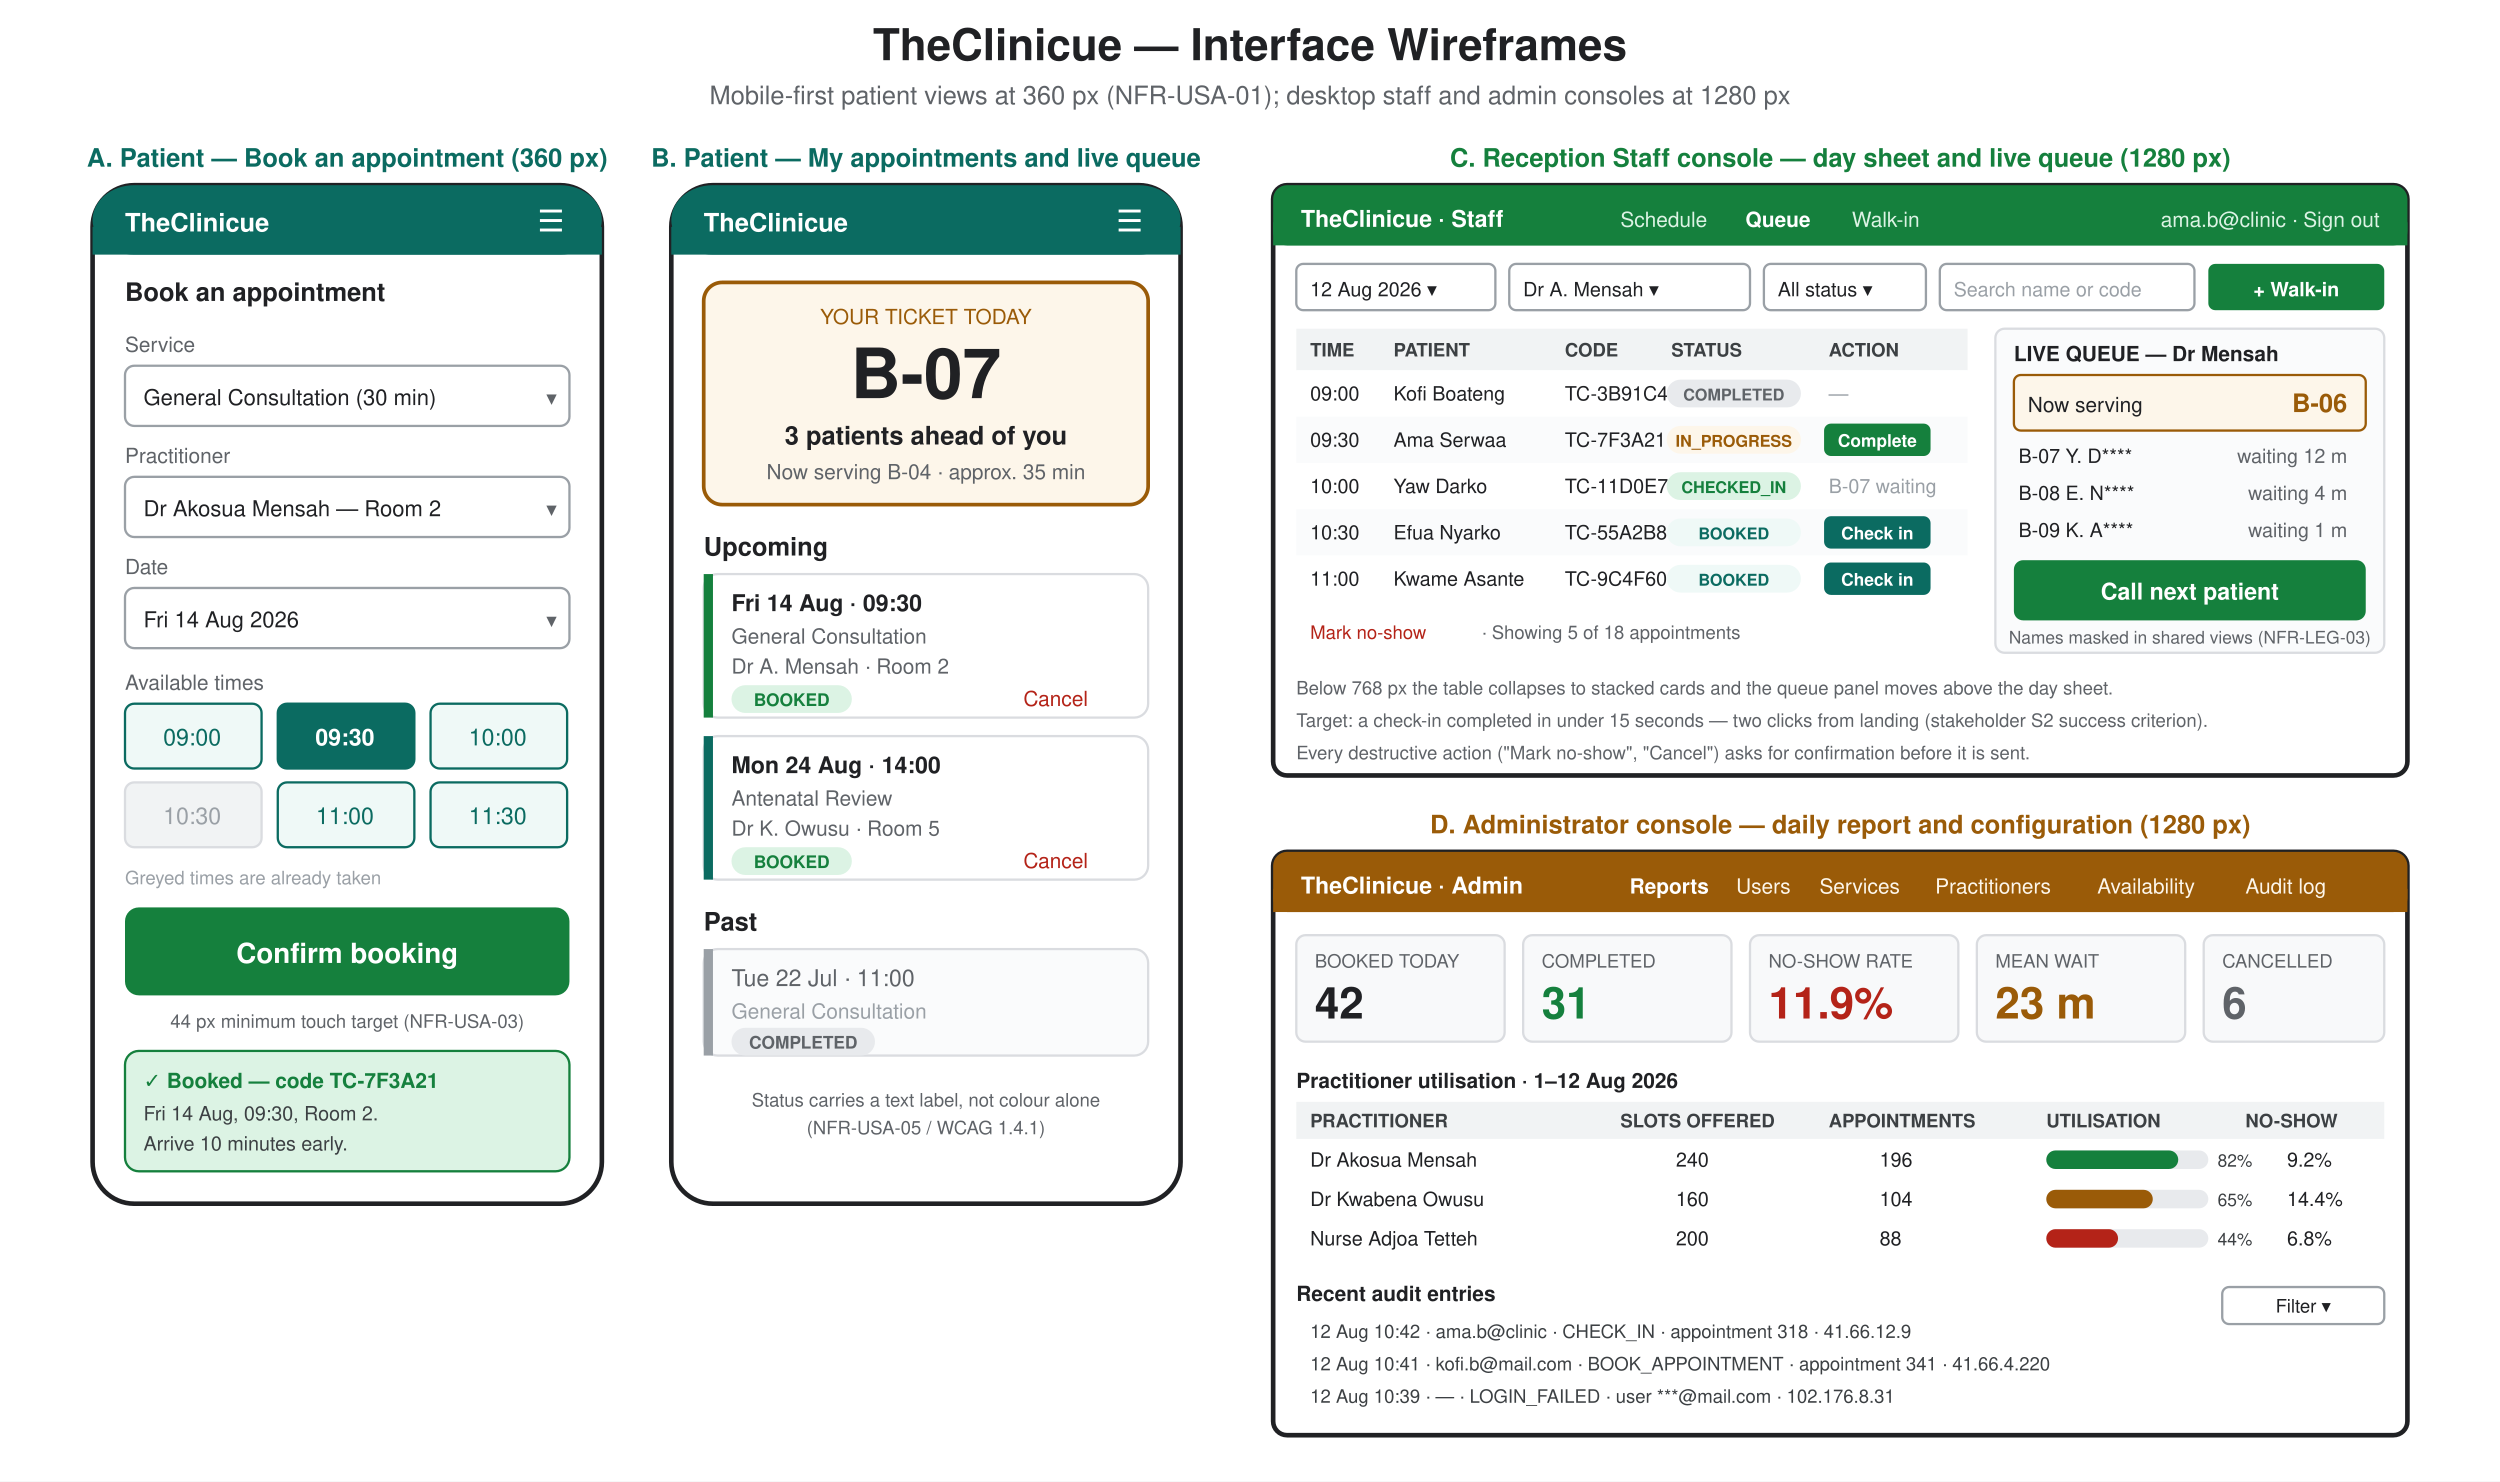
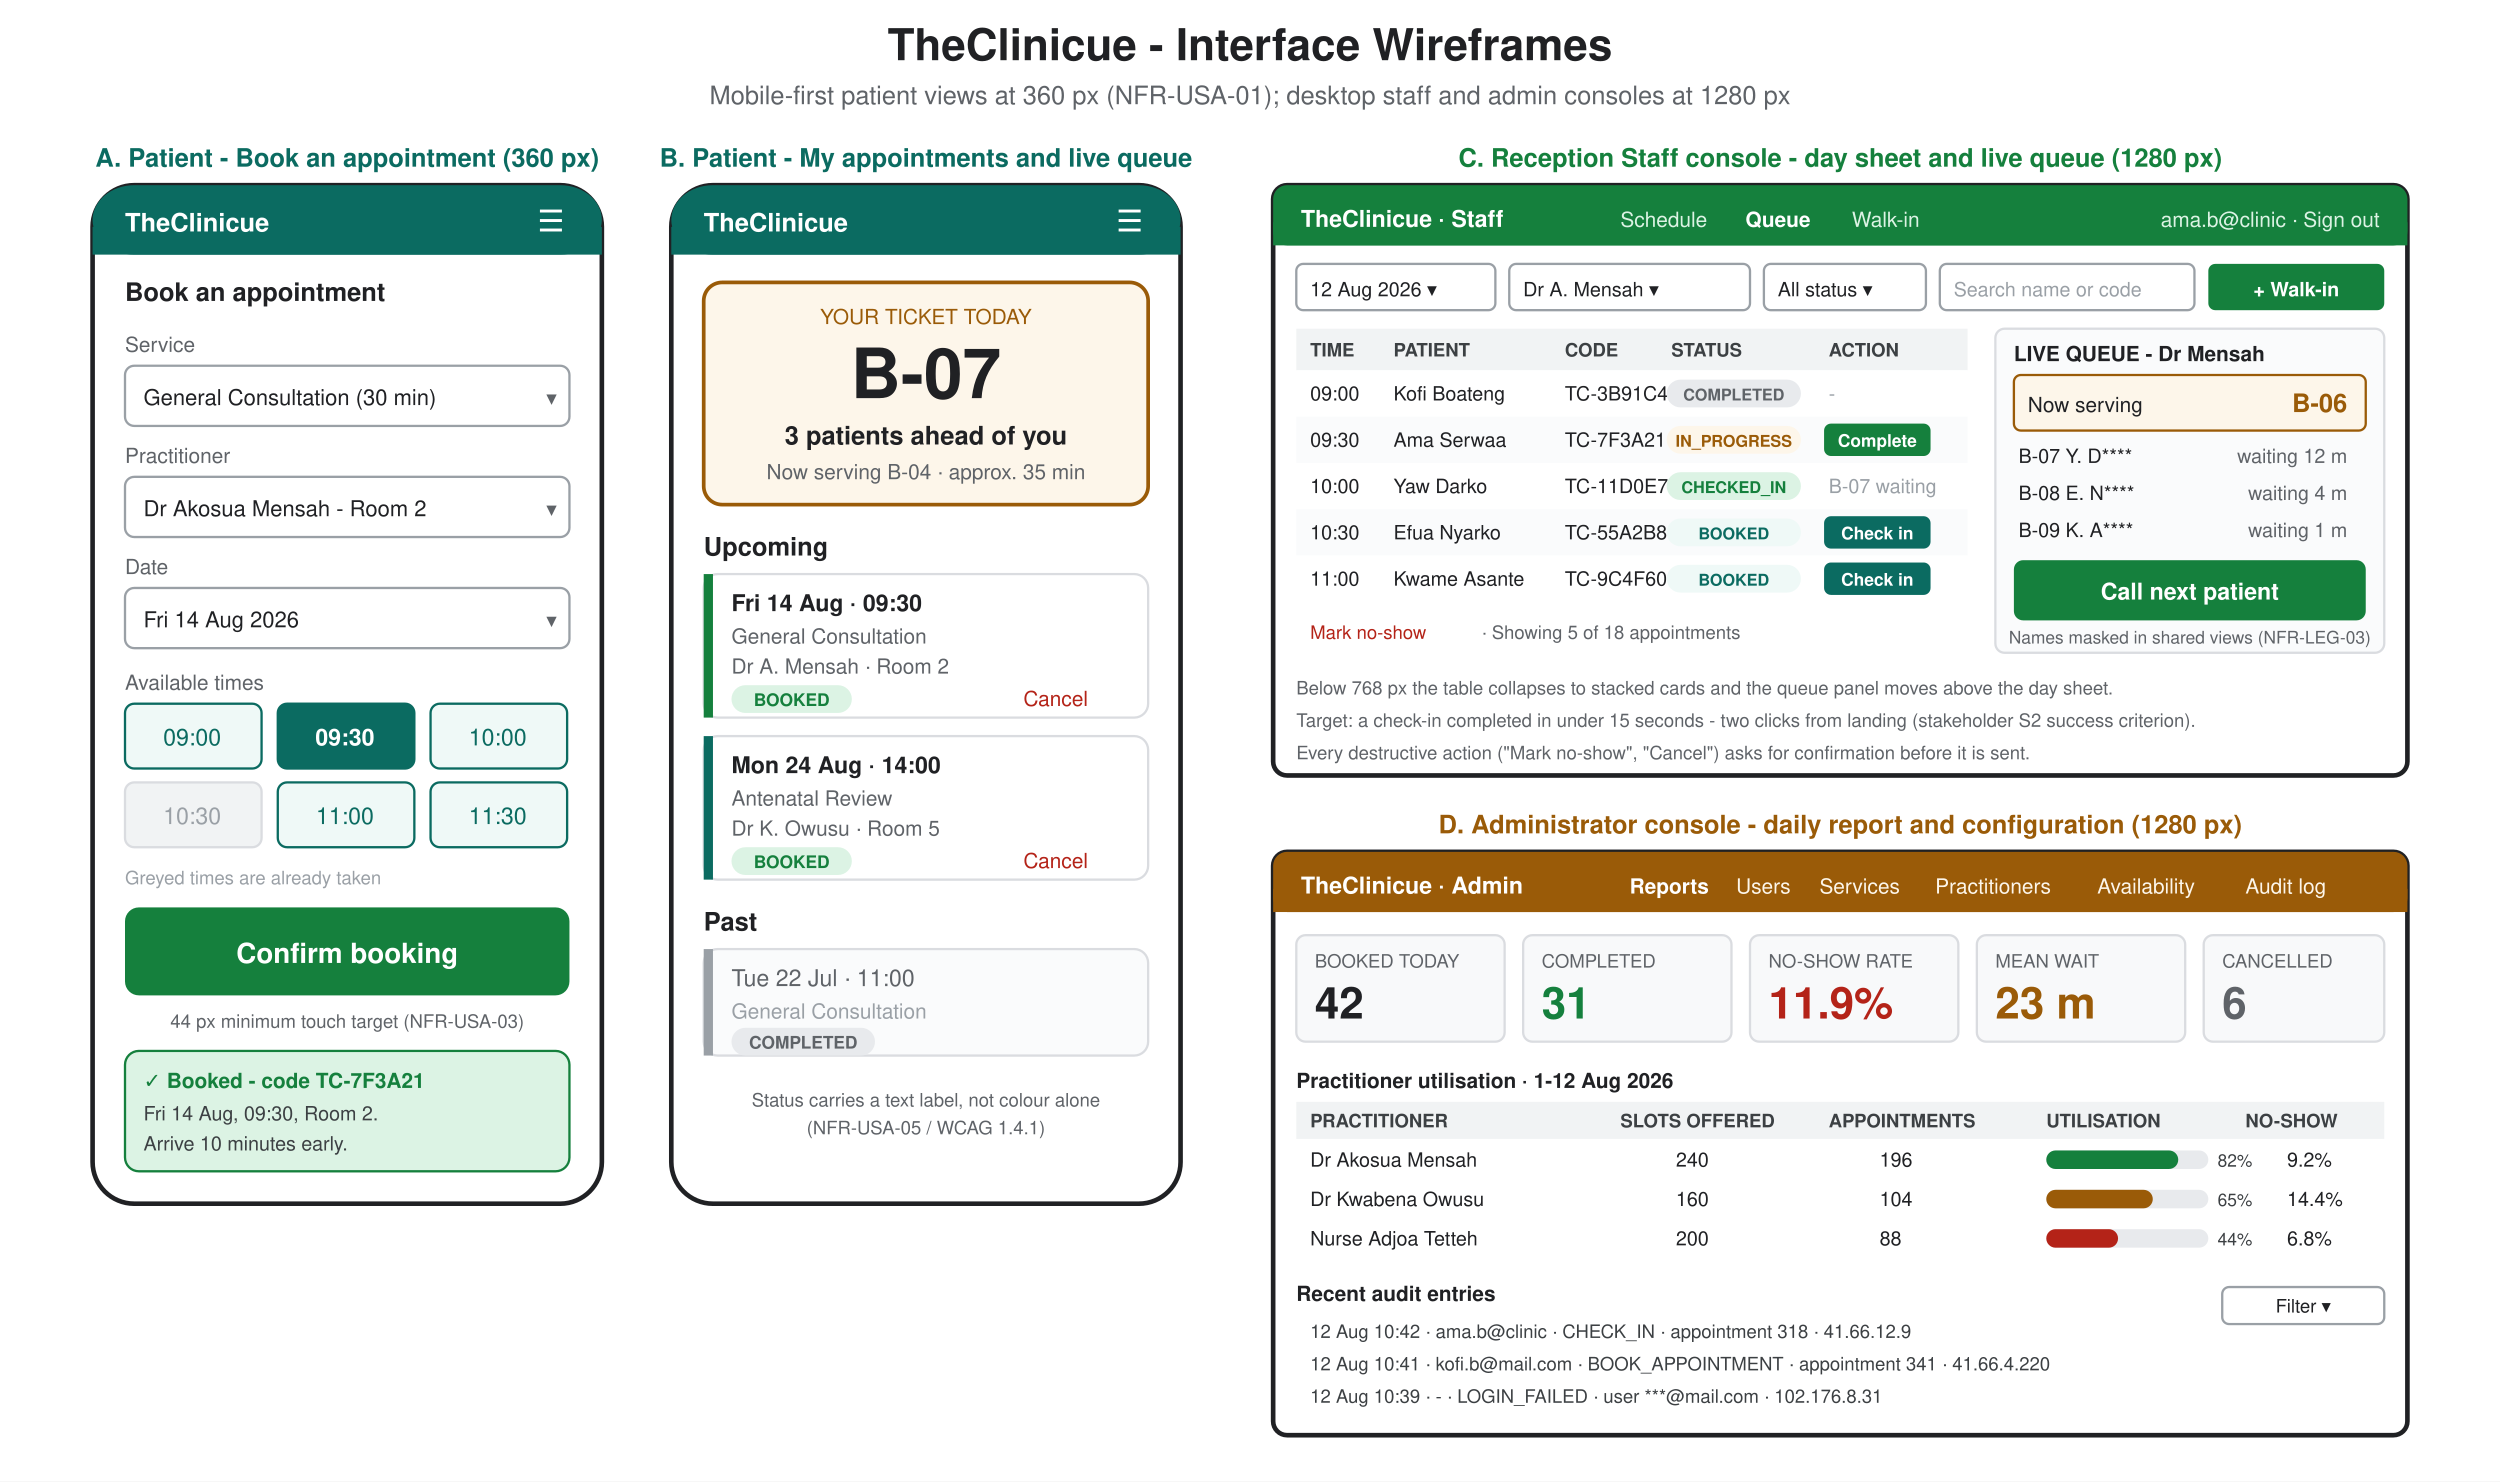
<svg xmlns="http://www.w3.org/2000/svg" viewBox="0 0 1080 640" width="1080" height="640" font-family="Helvetica, Arial, sans-serif">
  <rect width="1080" height="640" fill="#ffffff" />
-   <text x="540" y="26" text-anchor="middle" font-size="19" font-weight="bold" fill="#202124">TheClinicue — Interface Wireframes</text>
+   <text x="540" y="26" text-anchor="middle" font-size="19" font-weight="bold" fill="#202124">TheClinicue - Interface Wireframes</text>
  <text x="540" y="45" text-anchor="middle" font-size="11" fill="#5f6368">Mobile-first patient views at 360 px (NFR-USA-01); desktop staff and admin consoles at 1280 px</text>
-   <text x="150" y="72" text-anchor="middle" font-size="11" font-weight="bold" fill="#0B6B61">A. Patient — Book an appointment (360 px)</text>
+   <text x="150" y="72" text-anchor="middle" font-size="11" font-weight="bold" fill="#0B6B61">A. Patient - Book an appointment (360 px)</text>
  <rect x="40" y="80" width="220" height="440" rx="18" fill="#ffffff" stroke="#202124" stroke-width="2" />
  <rect x="40" y="80" width="220" height="30" rx="18" fill="#0B6B61" />
  <rect x="40" y="98" width="220" height="12" fill="#0B6B61" />
  <text x="54" y="100" font-size="11" font-weight="bold" fill="#ffffff">TheClinicue</text>
  <text x="238" y="100" text-anchor="middle" font-size="13" fill="#ffffff">☰</text>
  <text x="54" y="130" font-size="11" font-weight="bold" fill="#202124">Book an appointment</text>
  <text x="54" y="152" font-size="9" fill="#5f6368">Service</text>
  <rect x="54" y="158" width="192" height="26" rx="4" fill="#ffffff" stroke="#9AA0A6" />
  <text x="62" y="175" font-size="9.5" fill="#202124">General Consultation (30 min)</text>
  <text x="236" y="175" font-size="9" fill="#5f6368">▾</text>
  <text x="54" y="200" font-size="9" fill="#5f6368">Practitioner</text>
  <rect x="54" y="206" width="192" height="26" rx="4" fill="#ffffff" stroke="#9AA0A6" />
-   <text x="62" y="223" font-size="9.5" fill="#202124">Dr Akosua Mensah — Room 2</text>
+   <text x="62" y="223" font-size="9.5" fill="#202124">Dr Akosua Mensah - Room 2</text>
  <text x="236" y="223" font-size="9" fill="#5f6368">▾</text>
  <text x="54" y="248" font-size="9" fill="#5f6368">Date</text>
  <rect x="54" y="254" width="192" height="26" rx="4" fill="#ffffff" stroke="#9AA0A6" />
  <text x="62" y="271" font-size="9.5" fill="#202124">Fri 14 Aug 2026</text>
  <text x="236" y="271" font-size="9" fill="#5f6368">▾</text>
  <text x="54" y="298" font-size="9" fill="#5f6368">Available times</text>
  <g>
    <rect x="54" y="304" width="59" height="28" rx="4" fill="#EFF9F7" stroke="#0B6B61" />
    <text x="83" y="322" text-anchor="middle" font-size="10" fill="#0B6B61">09:00</text>
    <rect x="120" y="304" width="59" height="28" rx="4" fill="#0B6B61" stroke="#0B6B61" />
    <text x="149" y="322" text-anchor="middle" font-size="10" font-weight="bold" fill="#ffffff">09:30</text>
    <rect x="186" y="304" width="59" height="28" rx="4" fill="#EFF9F7" stroke="#0B6B61" />
    <text x="215" y="322" text-anchor="middle" font-size="10" fill="#0B6B61">10:00</text>
    <rect x="54" y="338" width="59" height="28" rx="4" fill="#F1F3F4" stroke="#DADCE0" />
    <text x="83" y="356" text-anchor="middle" font-size="10" fill="#9AA0A6">10:30</text>
    <rect x="120" y="338" width="59" height="28" rx="4" fill="#EFF9F7" stroke="#0B6B61" />
    <text x="149" y="356" text-anchor="middle" font-size="10" fill="#0B6B61">11:00</text>
    <rect x="186" y="338" width="59" height="28" rx="4" fill="#EFF9F7" stroke="#0B6B61" />
    <text x="215" y="356" text-anchor="middle" font-size="10" fill="#0B6B61">11:30</text>
  </g>
  <text x="54" y="382" font-size="8" fill="#9AA0A6">Greyed times are already taken</text>
  <rect x="54" y="392" width="192" height="38" rx="6" fill="#15803D" />
  <text x="150" y="416" text-anchor="middle" font-size="12" font-weight="bold" fill="#ffffff">Confirm booking</text>
  <text x="150" y="444" text-anchor="middle" font-size="8" fill="#5f6368">44 px minimum touch target (NFR-USA-03)</text>
  <rect x="54" y="454" width="192" height="52" rx="6" fill="#DCF3E4" stroke="#15803D" />
-   <text x="62" y="470" font-size="9" font-weight="bold" fill="#15803D">✓ Booked — code TC-7F3A21</text>
+   <text x="62" y="470" font-size="9" font-weight="bold" fill="#15803D">✓ Booked - code TC-7F3A21</text>
  <text x="62" y="484" font-size="8.5" fill="#3C4043">Fri 14 Aug, 09:30, Room 2.</text>
  <text x="62" y="497" font-size="8.5" fill="#3C4043">Arrive 10 minutes early.</text>
-   <text x="400" y="72" text-anchor="middle" font-size="11" font-weight="bold" fill="#0B6B61">B. Patient — My appointments and live queue</text>
+   <text x="400" y="72" text-anchor="middle" font-size="11" font-weight="bold" fill="#0B6B61">B. Patient - My appointments and live queue</text>
  <rect x="290" y="80" width="220" height="440" rx="18" fill="#ffffff" stroke="#202124" stroke-width="2" />
  <rect x="290" y="80" width="220" height="30" rx="18" fill="#0B6B61" />
  <rect x="290" y="98" width="220" height="12" fill="#0B6B61" />
  <text x="304" y="100" font-size="11" font-weight="bold" fill="#ffffff">TheClinicue</text>
  <text x="488" y="100" text-anchor="middle" font-size="13" fill="#ffffff">☰</text>
  <rect x="304" y="122" width="192" height="96" rx="8" fill="#FDF6EA" stroke="#9A5B08" stroke-width="1.6" />
  <text x="400" y="140" text-anchor="middle" font-size="9" fill="#9A5B08">YOUR TICKET TODAY</text>
  <text x="400" y="172" text-anchor="middle" font-size="30" font-weight="bold" fill="#202124">B-07</text>
  <text x="400" y="192" text-anchor="middle" font-size="11" font-weight="bold" fill="#202124">3 patients ahead of you</text>
  <text x="400" y="207" text-anchor="middle" font-size="9" fill="#5f6368">Now serving B-04 · approx. 35 min</text>
  <text x="304" y="240" font-size="11" font-weight="bold" fill="#202124">Upcoming</text>
  <rect x="304" y="248" width="192" height="62" rx="6" fill="#ffffff" stroke="#DADCE0" />
  <rect x="304" y="248" width="4" height="62" fill="#15803D" />
  <text x="316" y="264" font-size="10" font-weight="bold" fill="#202124">Fri 14 Aug · 09:30</text>
  <text x="316" y="278" font-size="9" fill="#5f6368">General Consultation</text>
  <text x="316" y="291" font-size="9" fill="#5f6368">Dr A. Mensah · Room 2</text>
  <rect x="316" y="296" width="52" height="12" rx="6" fill="#DCF3E4" />
  <text x="342" y="305" text-anchor="middle" font-size="7.5" font-weight="bold" fill="#15803D">BOOKED</text>
  <text x="470" y="305" text-anchor="end" font-size="9" fill="#B42318">Cancel</text>
  <rect x="304" y="318" width="192" height="62" rx="6" fill="#ffffff" stroke="#DADCE0" />
  <rect x="304" y="318" width="4" height="62" fill="#0B6B61" />
  <text x="316" y="334" font-size="10" font-weight="bold" fill="#202124">Mon 24 Aug · 14:00</text>
  <text x="316" y="348" font-size="9" fill="#5f6368">Antenatal Review</text>
  <text x="316" y="361" font-size="9" fill="#5f6368">Dr K. Owusu · Room 5</text>
  <rect x="316" y="366" width="52" height="12" rx="6" fill="#DCF3E4" />
  <text x="342" y="375" text-anchor="middle" font-size="7.5" font-weight="bold" fill="#15803D">BOOKED</text>
  <text x="470" y="375" text-anchor="end" font-size="9" fill="#B42318">Cancel</text>
  <text x="304" y="402" font-size="11" font-weight="bold" fill="#202124">Past</text>
  <rect x="304" y="410" width="192" height="46" rx="6" fill="#FAFBFC" stroke="#DADCE0" />
  <rect x="304" y="410" width="4" height="46" fill="#9AA0A6" />
  <text x="316" y="426" font-size="10" fill="#5f6368">Tue 22 Jul · 11:00</text>
  <text x="316" y="440" font-size="9" fill="#9AA0A6">General Consultation</text>
  <rect x="316" y="444" width="62" height="12" rx="6" fill="#E8EAED" />
  <text x="347" y="453" text-anchor="middle" font-size="7.5" font-weight="bold" fill="#5f6368">COMPLETED</text>
  <text x="400" y="478" text-anchor="middle" font-size="8" fill="#5f6368">Status carries a text label, not colour alone</text>
  <text x="400" y="490" text-anchor="middle" font-size="8" fill="#5f6368">(NFR-USA-05 / WCAG 1.4.1)</text>
-   <text x="795" y="72" text-anchor="middle" font-size="11" font-weight="bold" fill="#15803D">C. Reception Staff console — day sheet and live queue (1280 px)</text>
+   <text x="795" y="72" text-anchor="middle" font-size="11" font-weight="bold" fill="#15803D">C. Reception Staff console - day sheet and live queue (1280 px)</text>
  <rect x="550" y="80" width="490" height="255" rx="6" fill="#ffffff" stroke="#202124" stroke-width="2" />
  <rect x="550" y="80" width="490" height="26" rx="6" fill="#15803D" />
  <rect x="550" y="96" width="490" height="10" fill="#15803D" />
  <text x="562" y="98" font-size="10" font-weight="bold" fill="#ffffff">TheClinicue · Staff</text>
  <text x="700" y="98" font-size="9" fill="#DCF3E4">Schedule</text>
  <text x="754" y="98" font-size="9" fill="#ffffff" font-weight="bold">Queue</text>
  <text x="800" y="98" font-size="9" fill="#DCF3E4">Walk-in</text>
  <text x="1028" y="98" text-anchor="end" font-size="9" fill="#DCF3E4">ama.b@clinic · Sign out</text>
  <rect x="560" y="114" width="86" height="20" rx="3" fill="#ffffff" stroke="#9AA0A6" />
  <text x="566" y="128" font-size="8.5" fill="#202124">12 Aug 2026 ▾</text>
  <rect x="652" y="114" width="104" height="20" rx="3" fill="#ffffff" stroke="#9AA0A6" />
  <text x="658" y="128" font-size="8.5" fill="#202124">Dr A. Mensah ▾</text>
  <rect x="762" y="114" width="70" height="20" rx="3" fill="#ffffff" stroke="#9AA0A6" />
  <text x="768" y="128" font-size="8.5" fill="#202124">All status ▾</text>
  <rect x="838" y="114" width="110" height="20" rx="3" fill="#ffffff" stroke="#9AA0A6" />
  <text x="844" y="128" font-size="8.5" fill="#9AA0A6">Search name or code</text>
  <rect x="954" y="114" width="76" height="20" rx="3" fill="#15803D" />
  <text x="992" y="128" text-anchor="middle" font-size="8.5" font-weight="bold" fill="#ffffff">+ Walk-in</text>
  <rect x="560" y="142" width="290" height="18" fill="#F1F3F4" />
  <g font-size="8" font-weight="bold" fill="#3C4043">
    <text x="566" y="154">TIME</text>
    <text x="602" y="154">PATIENT</text>
    <text x="676" y="154">CODE</text>
    <text x="722" y="154">STATUS</text>
    <text x="790" y="154">ACTION</text>
  </g>
  <g font-size="8.5" fill="#202124">
    <rect x="560" y="160" width="290" height="20" fill="#ffffff" />
    <text x="566" y="173">09:00</text>
    <text x="602" y="173">Kofi Boateng</text>
    <text x="676" y="173">TC-3B91C4</text>
    <rect x="720" y="164" width="58" height="12" rx="6" fill="#E8EAED" />
    <text x="749" y="173" text-anchor="middle" font-size="7" font-weight="bold" fill="#5f6368">COMPLETED</text>
-     <text x="790" y="173" fill="#9AA0A6">—</text>
+     <text x="790" y="173" fill="#9AA0A6">-</text>
    <rect x="560" y="180" width="290" height="20" fill="#FAFBFC" />
    <text x="566" y="193">09:30</text>
    <text x="602" y="193">Ama Serwaa</text>
    <text x="676" y="193">TC-7F3A21</text>
    <rect x="720" y="184" width="58" height="12" rx="6" fill="#FDF6EA" />
    <text x="749" y="193" text-anchor="middle" font-size="7" font-weight="bold" fill="#9A5B08">IN_PROGRESS</text>
    <rect x="788" y="183" width="46" height="14" rx="3" fill="#15803D" />
    <text x="811" y="193" text-anchor="middle" font-size="7.5" font-weight="bold" fill="#ffffff">Complete</text>
    <rect x="560" y="200" width="290" height="20" fill="#ffffff" />
    <text x="566" y="213">10:00</text>
    <text x="602" y="213">Yaw Darko</text>
    <text x="676" y="213">TC-11D0E7</text>
    <rect x="720" y="204" width="58" height="12" rx="6" fill="#DCF3E4" />
    <text x="749" y="213" text-anchor="middle" font-size="7" font-weight="bold" fill="#15803D">CHECKED_IN</text>
    <text x="790" y="213" fill="#9AA0A6">B-07 waiting</text>
    <rect x="560" y="220" width="290" height="20" fill="#FAFBFC" />
    <text x="566" y="233">10:30</text>
    <text x="602" y="233">Efua Nyarko</text>
    <text x="676" y="233">TC-55A2B8</text>
    <rect x="720" y="224" width="58" height="12" rx="6" fill="#EFF9F7" />
    <text x="749" y="233" text-anchor="middle" font-size="7" font-weight="bold" fill="#0B6B61">BOOKED</text>
    <rect x="788" y="223" width="46" height="14" rx="3" fill="#0B6B61" />
    <text x="811" y="233" text-anchor="middle" font-size="7.5" font-weight="bold" fill="#ffffff">Check in</text>
    <rect x="560" y="240" width="290" height="20" fill="#ffffff" />
    <text x="566" y="253">11:00</text>
    <text x="602" y="253">Kwame Asante</text>
    <text x="676" y="253">TC-9C4F60</text>
    <rect x="720" y="244" width="58" height="12" rx="6" fill="#EFF9F7" />
    <text x="749" y="253" text-anchor="middle" font-size="7" font-weight="bold" fill="#0B6B61">BOOKED</text>
    <rect x="788" y="243" width="46" height="14" rx="3" fill="#0B6B61" />
    <text x="811" y="253" text-anchor="middle" font-size="7.5" font-weight="bold" fill="#ffffff">Check in</text>
  </g>
  <text x="566" y="276" font-size="8" fill="#B42318">Mark no-show</text>
  <text x="640" y="276" font-size="8" fill="#5f6368">·  Showing 5 of 18 appointments</text>
  <rect x="862" y="142" width="168" height="140" rx="4" fill="#FAFBFC" stroke="#DADCE0" />
-   <text x="870" y="156" font-size="9" font-weight="bold" fill="#202124">LIVE QUEUE — Dr Mensah</text>
+   <text x="870" y="156" font-size="9" font-weight="bold" fill="#202124">LIVE QUEUE - Dr Mensah</text>
  <rect x="870" y="162" width="152" height="24" rx="3" fill="#FDF6EA" stroke="#9A5B08" />
  <text x="876" y="178" font-size="9" fill="#202124">Now serving</text>
  <text x="1014" y="178" text-anchor="end" font-size="11" font-weight="bold" fill="#9A5B08">B-06</text>
  <g font-size="8.5" fill="#202124">
    <text x="872" y="200">B-07  Y. D****</text>
    <text x="1014" y="200" text-anchor="end" fill="#5f6368">waiting 12 m</text>
    <text x="872" y="216">B-08  E. N****</text>
    <text x="1014" y="216" text-anchor="end" fill="#5f6368">waiting 4 m</text>
    <text x="872" y="232">B-09  K. A****</text>
    <text x="1014" y="232" text-anchor="end" fill="#5f6368">waiting 1 m</text>
  </g>
  <rect x="870" y="242" width="152" height="26" rx="4" fill="#15803D" />
  <text x="946" y="259" text-anchor="middle" font-size="10" font-weight="bold" fill="#ffffff">Call next patient</text>
  <text x="946" y="278" text-anchor="middle" font-size="7.5" fill="#5f6368">Names masked in shared views (NFR-LEG-03)</text>
  <text x="560" y="300" font-size="8" fill="#5f6368">Below 768 px the table collapses to stacked cards and the queue panel moves above the day sheet.</text>
-   <text x="560" y="314" font-size="8" fill="#5f6368">Target: a check-in completed in under 15 seconds — two clicks from landing (stakeholder S2 success criterion).</text>
+   <text x="560" y="314" font-size="8" fill="#5f6368">Target: a check-in completed in under 15 seconds - two clicks from landing (stakeholder S2 success criterion).</text>
  <text x="560" y="328" font-size="8" fill="#5f6368">Every destructive action ("Mark no-show", "Cancel") asks for confirmation before it is sent.</text>
-   <text x="795" y="360" text-anchor="middle" font-size="11" font-weight="bold" fill="#9A5B08">D. Administrator console — daily report and configuration (1280 px)</text>
+   <text x="795" y="360" text-anchor="middle" font-size="11" font-weight="bold" fill="#9A5B08">D. Administrator console - daily report and configuration (1280 px)</text>
  <rect x="550" y="368" width="490" height="252" rx="6" fill="#ffffff" stroke="#202124" stroke-width="2" />
  <rect x="550" y="368" width="490" height="26" rx="6" fill="#9A5B08" />
  <rect x="550" y="384" width="490" height="10" fill="#9A5B08" />
  <text x="562" y="386" font-size="10" font-weight="bold" fill="#ffffff">TheClinicue · Admin</text>
  <text x="704" y="386" font-size="9" fill="#ffffff" font-weight="bold">Reports</text>
  <text x="750" y="386" font-size="9" fill="#FDF6EA">Users</text>
  <text x="786" y="386" font-size="9" fill="#FDF6EA">Services</text>
  <text x="836" y="386" font-size="9" fill="#FDF6EA">Practitioners</text>
  <text x="906" y="386" font-size="9" fill="#FDF6EA">Availability</text>
  <text x="970" y="386" font-size="9" fill="#FDF6EA">Audit log</text>
  <g>
    <rect x="560" y="404" width="90" height="46" rx="4" fill="#F8F9FA" stroke="#DADCE0" />
    <text x="568" y="418" font-size="8" fill="#5f6368">BOOKED TODAY</text>
    <text x="568" y="440" font-size="19" font-weight="bold" fill="#202124">42</text>
    <rect x="658" y="404" width="90" height="46" rx="4" fill="#F8F9FA" stroke="#DADCE0" />
    <text x="666" y="418" font-size="8" fill="#5f6368">COMPLETED</text>
    <text x="666" y="440" font-size="19" font-weight="bold" fill="#15803D">31</text>
    <rect x="756" y="404" width="90" height="46" rx="4" fill="#F8F9FA" stroke="#DADCE0" />
    <text x="764" y="418" font-size="8" fill="#5f6368">NO-SHOW RATE</text>
    <text x="764" y="440" font-size="19" font-weight="bold" fill="#B42318">11.9%</text>
    <rect x="854" y="404" width="90" height="46" rx="4" fill="#F8F9FA" stroke="#DADCE0" />
    <text x="862" y="418" font-size="8" fill="#5f6368">MEAN WAIT</text>
    <text x="862" y="440" font-size="19" font-weight="bold" fill="#9A5B08">23 m</text>
    <rect x="952" y="404" width="78" height="46" rx="4" fill="#F8F9FA" stroke="#DADCE0" />
    <text x="960" y="418" font-size="8" fill="#5f6368">CANCELLED</text>
    <text x="960" y="440" font-size="19" font-weight="bold" fill="#5f6368">6</text>
  </g>
-   <text x="560" y="470" font-size="9" font-weight="bold" fill="#202124">Practitioner utilisation · 1–12 Aug 2026</text>
+   <text x="560" y="470" font-size="9" font-weight="bold" fill="#202124">Practitioner utilisation · 1-12 Aug 2026</text>
  <rect x="560" y="476" width="470" height="16" fill="#F1F3F4" />
  <g font-size="8" font-weight="bold" fill="#3C4043">
    <text x="566" y="487">PRACTITIONER</text>
    <text x="700" y="487">SLOTS OFFERED</text>
    <text x="790" y="487">APPOINTMENTS</text>
    <text x="884" y="487">UTILISATION</text>
    <text x="970" y="487">NO-SHOW</text>
  </g>
  <g font-size="8.5" fill="#202124">
    <text x="566" y="504">Dr Akosua Mensah</text>
    <text x="724" y="504">240</text>
    <text x="812" y="504">196</text>
    <rect x="884" y="497" width="70" height="8" rx="4" fill="#E8EAED" />
    <rect x="884" y="497" width="57" height="8" rx="4" fill="#15803D" />
    <text x="958" y="504" font-size="7.5" fill="#3C4043">82%</text>
    <text x="988" y="504">9.2%</text>
    <text x="566" y="521">Dr Kwabena Owusu</text>
    <text x="724" y="521">160</text>
    <text x="812" y="521">104</text>
    <rect x="884" y="514" width="70" height="8" rx="4" fill="#E8EAED" />
    <rect x="884" y="514" width="46" height="8" rx="4" fill="#9A5B08" />
    <text x="958" y="521" font-size="7.5" fill="#3C4043">65%</text>
    <text x="988" y="521">14.4%</text>
    <text x="566" y="538">Nurse Adjoa Tetteh</text>
    <text x="724" y="538">200</text>
    <text x="812" y="538">88</text>
    <rect x="884" y="531" width="70" height="8" rx="4" fill="#E8EAED" />
    <rect x="884" y="531" width="31" height="8" rx="4" fill="#B42318" />
    <text x="958" y="538" font-size="7.5" fill="#3C4043">44%</text>
    <text x="988" y="538">6.8%</text>
  </g>
  <text x="560" y="562" font-size="9" font-weight="bold" fill="#202124">Recent audit entries</text>
  <g font-size="8" fill="#3C4043">
    <text x="566" y="578">12 Aug 10:42  ·  ama.b@clinic  ·  CHECK_IN  ·  appointment 318  ·  41.66.12.9</text>
    <text x="566" y="592">12 Aug 10:41  ·  kofi.b@mail.com  ·  BOOK_APPOINTMENT  ·  appointment 341  ·  41.66.4.220</text>
-     <text x="566" y="606">12 Aug 10:39  ·  —  ·  LOGIN_FAILED  ·  user ***@mail.com  ·  102.176.8.31</text>
+     <text x="566" y="606">12 Aug 10:39  ·  -  ·  LOGIN_FAILED  ·  user ***@mail.com  ·  102.176.8.31</text>
  </g>
  <rect x="960" y="556" width="70" height="16" rx="3" fill="#ffffff" stroke="#9AA0A6" />
  <text x="995" y="567" text-anchor="middle" font-size="8" fill="#202124">Filter ▾</text>
</svg>
